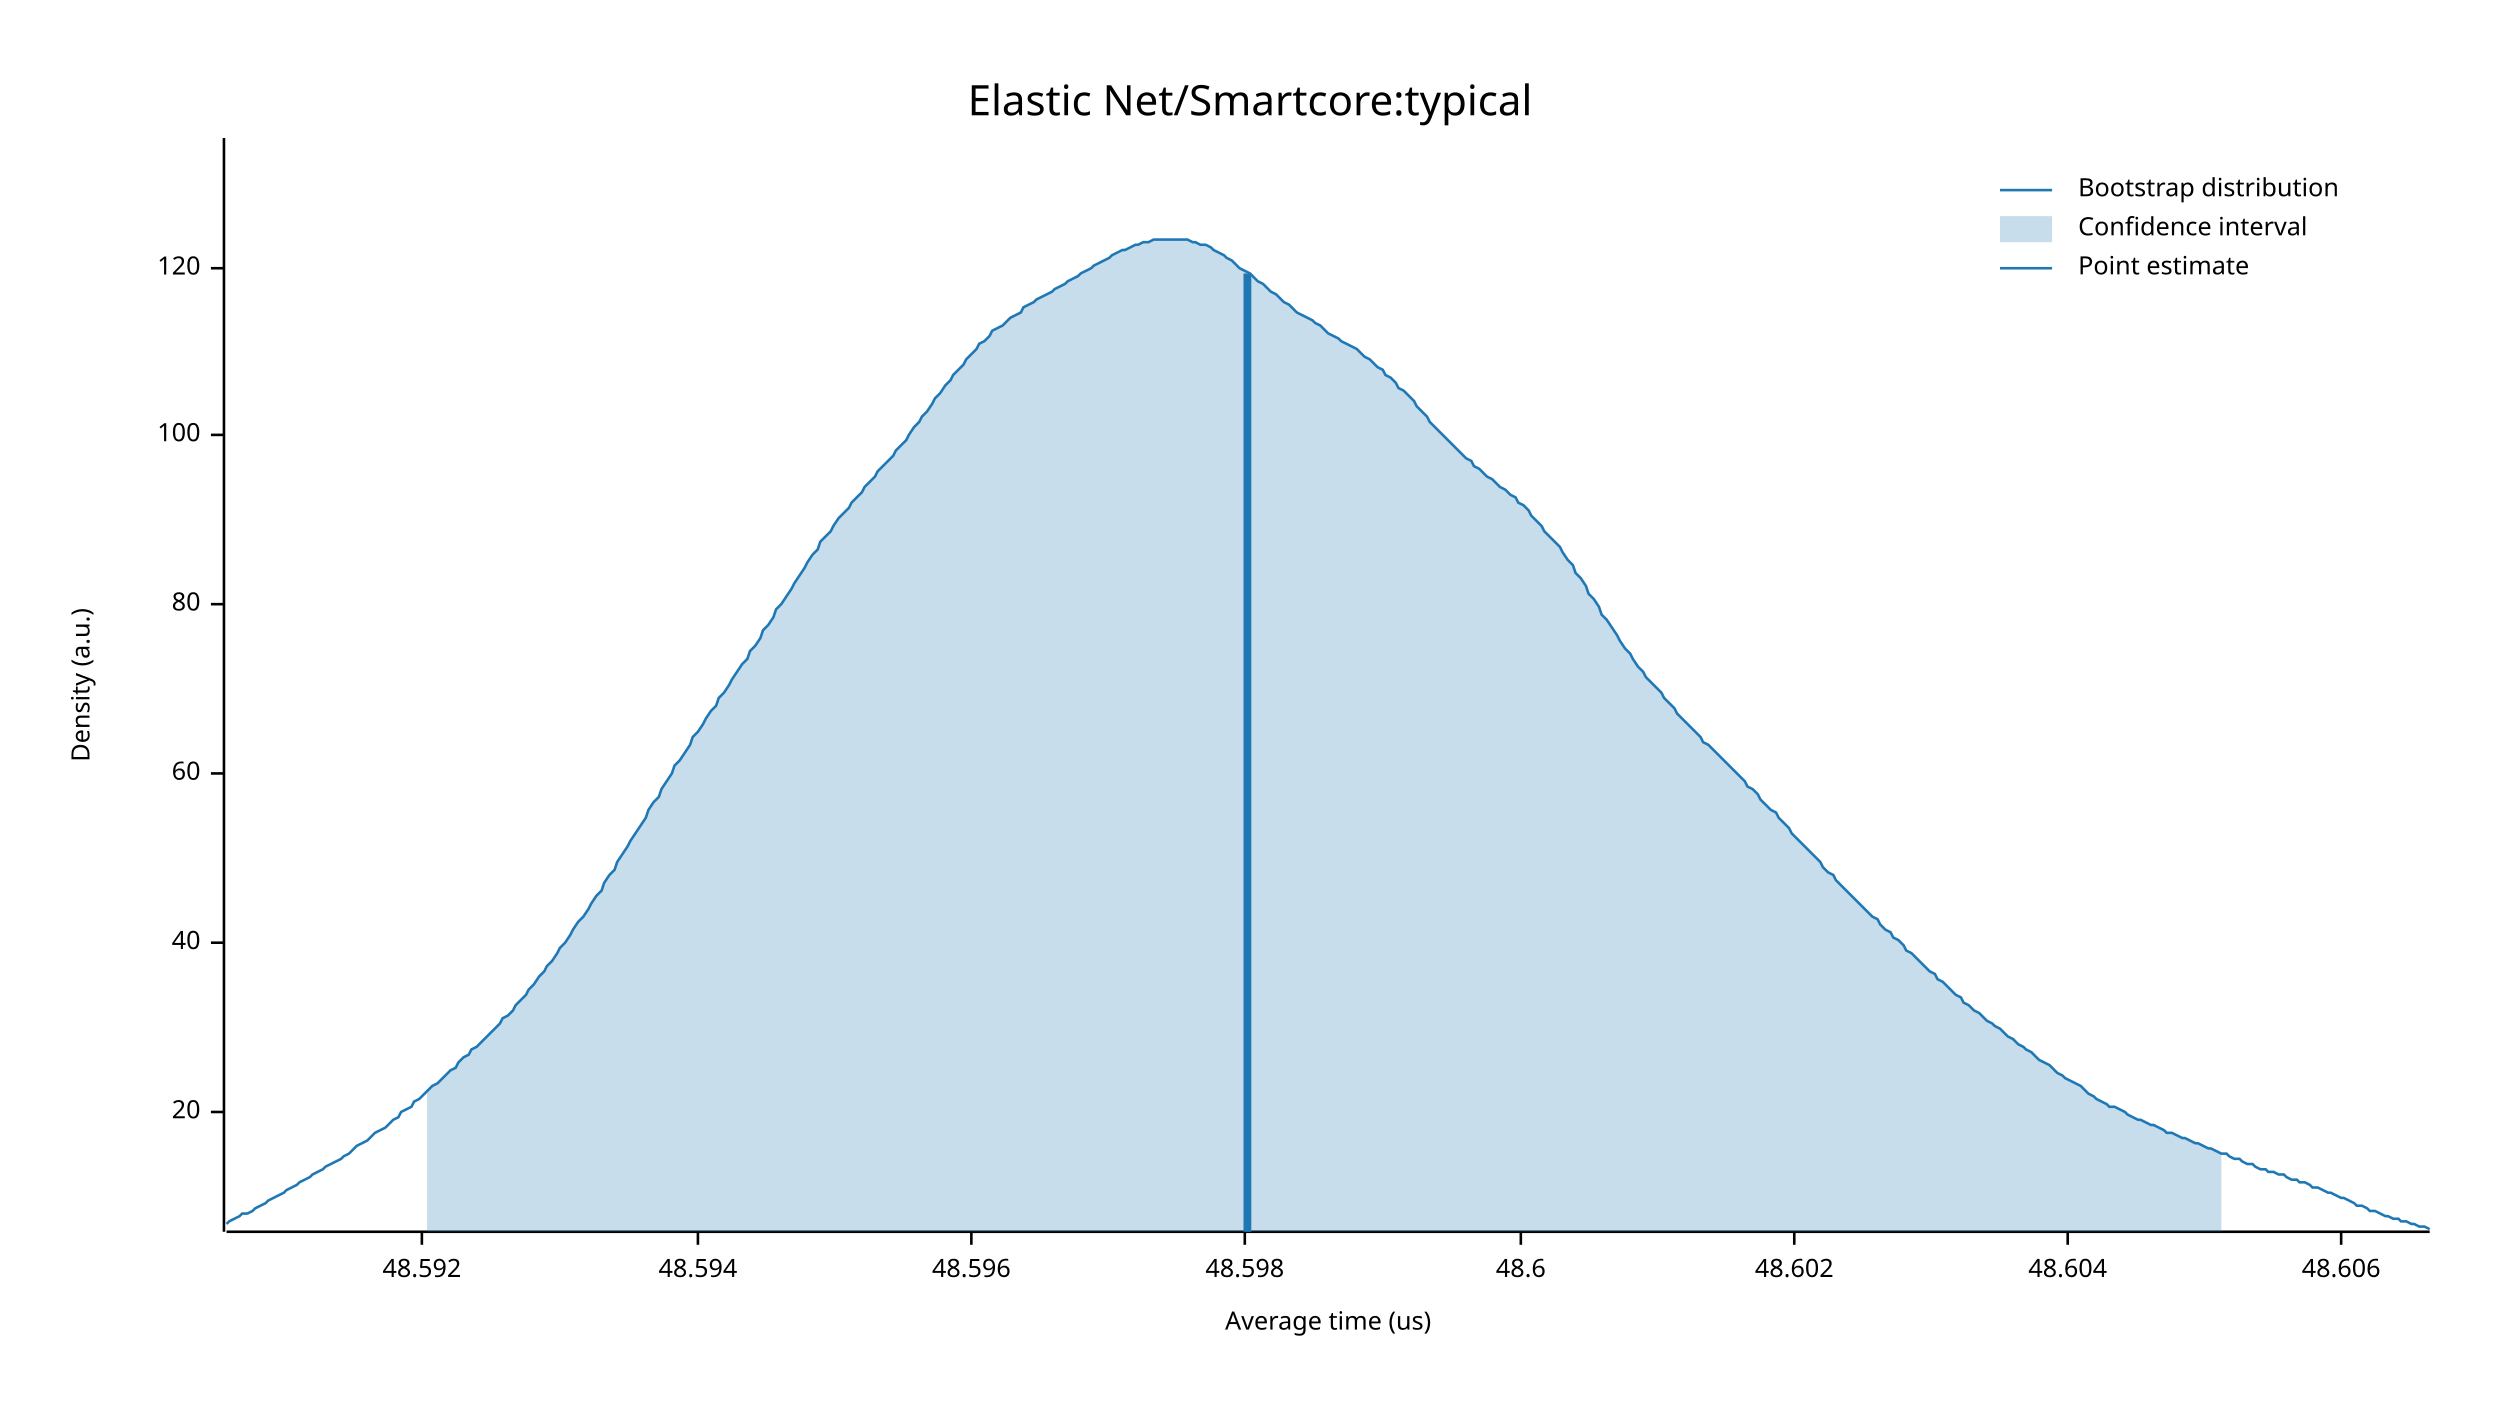
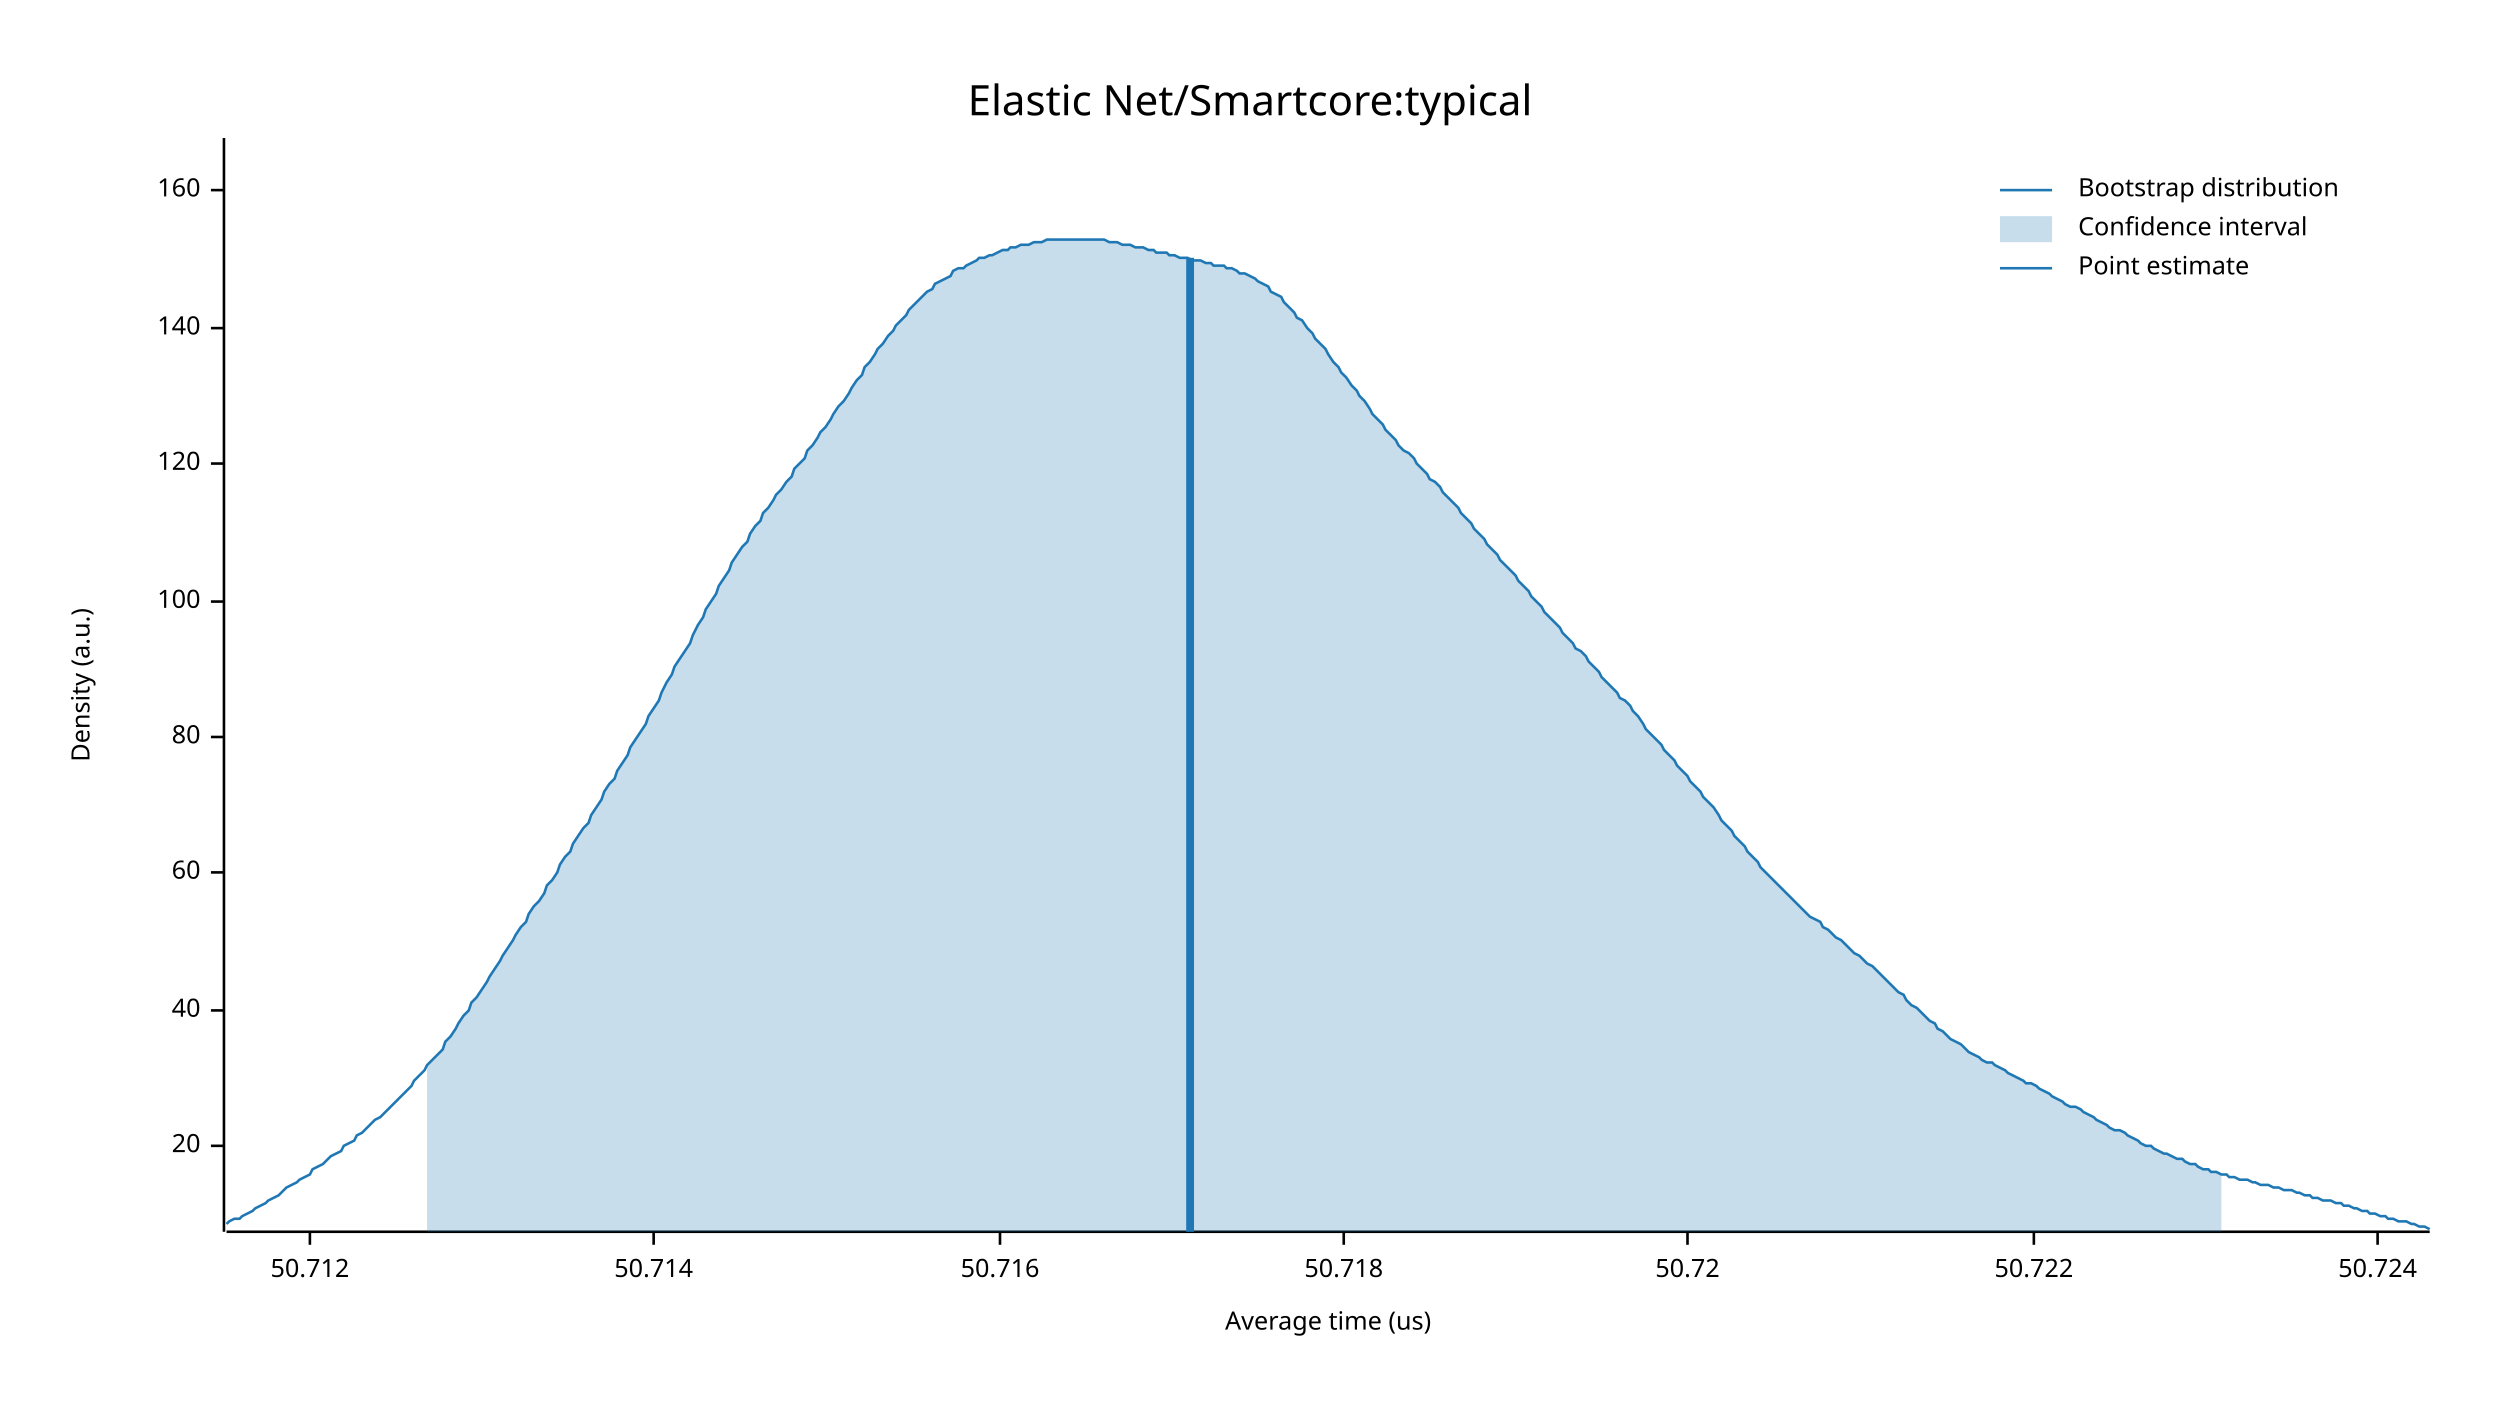
<svg xmlns="http://www.w3.org/2000/svg" width="960" height="540" viewBox="0 0 960 540">
  <text x="480" y="32" dy="0.76em" text-anchor="middle" font-family="sans-serif" font-size="16.129" opacity="1" fill="#000000">
Elastic Net/Smartcore:typical
</text>
  <text x="27" y="263" dy="0.76em" text-anchor="middle" font-family="sans-serif" font-size="9.677" opacity="1" fill="#000000" transform="rotate(270, 27, 263)">
Density (a.u.)
</text>
  <text x="510" y="513" dy="-0.5ex" text-anchor="middle" font-family="sans-serif" font-size="9.677" opacity="1" fill="#000000">
Average time (us)
</text>
  <polyline fill="none" opacity="1" stroke="#000000" stroke-width="1" points="86,53 86,473 " />
-   <text x="77" y="427" dy="0.5ex" text-anchor="end" font-family="sans-serif" font-size="9.677" opacity="1" fill="#000000">
+   <text x="77" y="440" dy="0.5ex" text-anchor="end" font-family="sans-serif" font-size="9.677" opacity="1" fill="#000000">
20
</text>
-   <polyline fill="none" opacity="1" stroke="#000000" stroke-width="1" points="81,427 86,427 " />
-   <text x="77" y="362" dy="0.5ex" text-anchor="end" font-family="sans-serif" font-size="9.677" opacity="1" fill="#000000">
+   <polyline fill="none" opacity="1" stroke="#000000" stroke-width="1" points="81,440 86,440 " />
+   <text x="77" y="388" dy="0.5ex" text-anchor="end" font-family="sans-serif" font-size="9.677" opacity="1" fill="#000000">
40
</text>
-   <polyline fill="none" opacity="1" stroke="#000000" stroke-width="1" points="81,362 86,362 " />
-   <text x="77" y="297" dy="0.5ex" text-anchor="end" font-family="sans-serif" font-size="9.677" opacity="1" fill="#000000">
+   <polyline fill="none" opacity="1" stroke="#000000" stroke-width="1" points="81,388 86,388 " />
+   <text x="77" y="335" dy="0.5ex" text-anchor="end" font-family="sans-serif" font-size="9.677" opacity="1" fill="#000000">
60
</text>
-   <polyline fill="none" opacity="1" stroke="#000000" stroke-width="1" points="81,297 86,297 " />
-   <text x="77" y="232" dy="0.5ex" text-anchor="end" font-family="sans-serif" font-size="9.677" opacity="1" fill="#000000">
+   <polyline fill="none" opacity="1" stroke="#000000" stroke-width="1" points="81,335 86,335 " />
+   <text x="77" y="283" dy="0.5ex" text-anchor="end" font-family="sans-serif" font-size="9.677" opacity="1" fill="#000000">
80
</text>
-   <polyline fill="none" opacity="1" stroke="#000000" stroke-width="1" points="81,232 86,232 " />
-   <text x="77" y="167" dy="0.5ex" text-anchor="end" font-family="sans-serif" font-size="9.677" opacity="1" fill="#000000">
+   <polyline fill="none" opacity="1" stroke="#000000" stroke-width="1" points="81,283 86,283 " />
+   <text x="77" y="231" dy="0.5ex" text-anchor="end" font-family="sans-serif" font-size="9.677" opacity="1" fill="#000000">
100
</text>
-   <polyline fill="none" opacity="1" stroke="#000000" stroke-width="1" points="81,167 86,167 " />
-   <text x="77" y="103" dy="0.5ex" text-anchor="end" font-family="sans-serif" font-size="9.677" opacity="1" fill="#000000">
+   <polyline fill="none" opacity="1" stroke="#000000" stroke-width="1" points="81,231 86,231 " />
+   <text x="77" y="178" dy="0.5ex" text-anchor="end" font-family="sans-serif" font-size="9.677" opacity="1" fill="#000000">
120
</text>
-   <polyline fill="none" opacity="1" stroke="#000000" stroke-width="1" points="81,103 86,103 " />
+   <polyline fill="none" opacity="1" stroke="#000000" stroke-width="1" points="81,178 86,178 " />
+   <text x="77" y="126" dy="0.5ex" text-anchor="end" font-family="sans-serif" font-size="9.677" opacity="1" fill="#000000">
+ 140
+ </text>
+   <polyline fill="none" opacity="1" stroke="#000000" stroke-width="1" points="81,126 86,126 " />
+   <text x="77" y="73" dy="0.5ex" text-anchor="end" font-family="sans-serif" font-size="9.677" opacity="1" fill="#000000">
+ 160
+ </text>
+   <polyline fill="none" opacity="1" stroke="#000000" stroke-width="1" points="81,73 86,73 " />
  <polyline fill="none" opacity="1" stroke="#000000" stroke-width="1" points="87,473 933,473 " />
-   <text x="162" y="483" dy="0.76em" text-anchor="middle" font-family="sans-serif" font-size="9.677" opacity="1" fill="#000000">
- 48.592
+   <text x="119" y="483" dy="0.76em" text-anchor="middle" font-family="sans-serif" font-size="9.677" opacity="1" fill="#000000">
+ 50.712
</text>
-   <polyline fill="none" opacity="1" stroke="#000000" stroke-width="1" points="162,473 162,478 " />
-   <text x="268" y="483" dy="0.76em" text-anchor="middle" font-family="sans-serif" font-size="9.677" opacity="1" fill="#000000">
- 48.594
+   <polyline fill="none" opacity="1" stroke="#000000" stroke-width="1" points="119,473 119,478 " />
+   <text x="251" y="483" dy="0.76em" text-anchor="middle" font-family="sans-serif" font-size="9.677" opacity="1" fill="#000000">
+ 50.714
</text>
-   <polyline fill="none" opacity="1" stroke="#000000" stroke-width="1" points="268,473 268,478 " />
-   <text x="373" y="483" dy="0.76em" text-anchor="middle" font-family="sans-serif" font-size="9.677" opacity="1" fill="#000000">
- 48.596
+   <polyline fill="none" opacity="1" stroke="#000000" stroke-width="1" points="251,473 251,478 " />
+   <text x="384" y="483" dy="0.76em" text-anchor="middle" font-family="sans-serif" font-size="9.677" opacity="1" fill="#000000">
+ 50.716
</text>
-   <polyline fill="none" opacity="1" stroke="#000000" stroke-width="1" points="373,473 373,478 " />
-   <text x="478" y="483" dy="0.76em" text-anchor="middle" font-family="sans-serif" font-size="9.677" opacity="1" fill="#000000">
- 48.598
+   <polyline fill="none" opacity="1" stroke="#000000" stroke-width="1" points="384,473 384,478 " />
+   <text x="516" y="483" dy="0.76em" text-anchor="middle" font-family="sans-serif" font-size="9.677" opacity="1" fill="#000000">
+ 50.718
</text>
-   <polyline fill="none" opacity="1" stroke="#000000" stroke-width="1" points="478,473 478,478 " />
-   <text x="584" y="483" dy="0.76em" text-anchor="middle" font-family="sans-serif" font-size="9.677" opacity="1" fill="#000000">
- 48.6
+   <polyline fill="none" opacity="1" stroke="#000000" stroke-width="1" points="516,473 516,478 " />
+   <text x="648" y="483" dy="0.76em" text-anchor="middle" font-family="sans-serif" font-size="9.677" opacity="1" fill="#000000">
+ 50.72
</text>
-   <polyline fill="none" opacity="1" stroke="#000000" stroke-width="1" points="584,473 584,478 " />
-   <text x="689" y="483" dy="0.76em" text-anchor="middle" font-family="sans-serif" font-size="9.677" opacity="1" fill="#000000">
- 48.602
+   <polyline fill="none" opacity="1" stroke="#000000" stroke-width="1" points="648,473 648,478 " />
+   <text x="781" y="483" dy="0.76em" text-anchor="middle" font-family="sans-serif" font-size="9.677" opacity="1" fill="#000000">
+ 50.722
</text>
-   <polyline fill="none" opacity="1" stroke="#000000" stroke-width="1" points="689,473 689,478 " />
-   <text x="794" y="483" dy="0.76em" text-anchor="middle" font-family="sans-serif" font-size="9.677" opacity="1" fill="#000000">
- 48.604
+   <polyline fill="none" opacity="1" stroke="#000000" stroke-width="1" points="781,473 781,478 " />
+   <text x="913" y="483" dy="0.76em" text-anchor="middle" font-family="sans-serif" font-size="9.677" opacity="1" fill="#000000">
+ 50.724
</text>
-   <polyline fill="none" opacity="1" stroke="#000000" stroke-width="1" points="794,473 794,478 " />
-   <text x="899" y="483" dy="0.76em" text-anchor="middle" font-family="sans-serif" font-size="9.677" opacity="1" fill="#000000">
- 48.606
- </text>
-   <polyline fill="none" opacity="1" stroke="#000000" stroke-width="1" points="899,473 899,478 " />
-   <polyline fill="none" opacity="1" stroke="#1F78B4" stroke-width="1" points="87,470 88,469 90,468 92,467 93,466 95,466 97,465 98,464 100,463 102,462 103,461 105,460 107,459 109,458 110,457 112,456 114,455 115,454 117,453 119,452 120,451 122,450 124,449 125,448 127,447 129,446 131,445 132,444 134,443 136,441 137,440 139,439 141,438 142,437 144,435 146,434 148,433 149,432 151,430 153,429 154,427 156,426 158,425 159,423 161,422 163,420 164,419 166,417 168,416 170,414 171,413 173,411 175,410 176,408 178,406 180,405 181,403 183,402 185,400 187,398 188,397 190,395 192,393 193,391 195,390 197,388 198,386 200,384 202,382 203,380 205,378 207,375 209,373 210,371 212,369 214,366 215,364 217,362 219,359 220,357 222,354 224,352 226,349 227,347 229,344 231,342 232,339 234,336 236,334 237,331 239,328 241,325 242,323 244,320 246,317 248,314 249,311 251,308 253,306 254,303 256,300 258,297 259,294 261,292 263,289 265,286 266,283 268,281 270,278 271,276 273,273 275,271 276,268 278,266 280,263 281,261 283,258 285,255 287,253 288,250 290,248 292,245 293,242 295,240 297,237 298,234 300,232 302,229 304,226 305,224 307,221 309,218 310,216 312,213 314,211 315,208 317,206 319,204 320,202 322,199 324,197 326,195 327,193 329,191 331,189 332,187 334,185 336,183 337,181 339,179 341,177 343,175 344,173 346,171 348,169 349,167 351,164 353,162 354,160 356,158 358,155 359,153 361,151 363,148 365,146 366,144 368,142 370,140 371,138 373,136 375,134 376,132 378,131 380,129 381,127 383,126 385,125 387,123 388,122 390,121 392,120 393,118 395,117 397,116 398,115 400,114 402,113 404,112 405,111 407,110 409,109 410,108 412,107 414,106 415,105 417,104 419,103 420,102 422,101 424,100 426,99 427,98 429,97 431,96 432,96 434,95 436,94 437,94 439,93 441,93 443,92 444,92 446,92 448,92 449,92 451,92 453,92 454,92 456,92 458,93 459,93 461,94 463,94 465,95 466,96 468,97 470,98 471,99 473,100 475,102 476,103 478,104 480,105 482,107 483,108 485,109 487,111 488,112 490,113 492,115 493,116 495,117 497,119 498,120 500,121 502,122 504,123 505,124 507,125 509,127 510,128 512,129 514,130 515,131 517,132 519,133 521,134 522,135 524,137 526,138 527,139 529,141 531,142 532,144 534,145 536,147 537,149 539,150 541,152 543,154 544,156 546,158 548,160 549,162 551,164 553,166 554,167 556,169 558,171 560,173 561,174 563,176 565,177 566,179 568,180 570,182 571,183 573,184 575,186 576,187 578,188 580,190 582,191 583,193 585,194 587,196 588,198 590,200 592,202 593,204 595,206 597,208 599,210 600,212 602,215 604,217 605,220 607,222 609,225 610,228 612,230 614,233 615,236 617,238 619,241 621,244 622,246 624,249 626,251 627,253 629,256 631,258 632,260 634,262 636,264 638,266 639,268 641,270 643,272 644,274 646,276 648,278 649,279 651,281 653,283 654,285 656,286 658,288 660,290 661,291 663,293 665,295 666,296 668,298 670,300 671,302 673,303 675,305 676,307 678,309 680,311 682,312 683,314 685,316 687,318 688,320 690,322 692,324 693,325 695,327 697,329 699,331 700,333 702,335 704,336 705,338 707,340 709,342 710,343 712,345 714,347 715,348 717,350 719,352 721,353 722,355 724,357 726,358 727,360 729,361 731,363 732,365 734,366 736,368 738,370 739,371 741,373 743,374 744,376 746,377 748,379 749,380 751,382 753,383 754,385 756,386 758,388 760,389 761,390 763,392 765,393 766,394 768,395 770,397 771,398 773,399 775,401 777,402 778,403 780,404 782,406 783,407 785,408 787,409 788,410 790,412 792,413 793,414 795,415 797,416 799,417 800,418 802,420 804,421 805,422 807,423 809,424 810,425 812,425 814,426 816,427 817,428 819,429 821,430 822,430 824,431 826,432 827,432 829,433 831,434 832,435 834,435 836,436 838,437 839,437 841,438 843,439 844,439 846,440 848,441 849,441 851,442 853,443 855,443 856,444 858,445 860,445 861,446 863,447 865,447 866,448 868,449 870,449 871,450 873,450 875,451 877,451 878,452 880,453 882,453 883,454 885,454 887,455 888,456 890,456 892,457 894,458 895,458 897,459 899,460 900,460 902,461 904,462 905,463 907,463 909,464 910,465 912,465 914,466 916,467 917,467 919,468 921,468 922,469 924,469 926,470 927,470 929,471 931,471 933,472 " />
-   <polygon opacity="0.25" fill="#1F78B4" points="164,419 166,417 168,416 170,414 171,413 173,411 175,410 176,408 178,406 180,405 181,403 183,402 185,400 187,398 188,397 190,395 192,393 193,391 195,390 197,388 198,386 200,384 202,382 203,380 205,378 207,375 209,373 210,371 212,369 214,366 215,364 217,362 219,359 220,357 222,354 224,352 226,349 227,347 229,344 231,342 232,339 234,336 236,334 237,331 239,328 241,325 242,323 244,320 246,317 248,314 249,311 251,308 253,306 254,303 256,300 258,297 259,294 261,292 263,289 265,286 266,283 268,281 270,278 271,276 273,273 275,271 276,268 278,266 280,263 281,261 283,258 285,255 287,253 288,250 290,248 292,245 293,242 295,240 297,237 298,234 300,232 302,229 304,226 305,224 307,221 309,218 310,216 312,213 314,211 315,208 317,206 319,204 320,202 322,199 324,197 326,195 327,193 329,191 331,189 332,187 334,185 336,183 337,181 339,179 341,177 343,175 344,173 346,171 348,169 349,167 351,164 353,162 354,160 356,158 358,155 359,153 361,151 363,148 365,146 366,144 368,142 370,140 371,138 373,136 375,134 376,132 378,131 380,129 381,127 383,126 385,125 387,123 388,122 390,121 392,120 393,118 395,117 397,116 398,115 400,114 402,113 404,112 405,111 407,110 409,109 410,108 412,107 414,106 415,105 417,104 419,103 420,102 422,101 424,100 426,99 427,98 429,97 431,96 432,96 434,95 436,94 437,94 439,93 441,93 443,92 444,92 446,92 448,92 449,92 451,92 453,92 454,92 456,92 458,93 459,93 461,94 463,94 465,95 466,96 468,97 470,98 471,99 473,100 475,102 476,103 478,104 480,105 482,107 483,108 485,109 487,111 488,112 490,113 492,115 493,116 495,117 497,119 498,120 500,121 502,122 504,123 505,124 507,125 509,127 510,128 512,129 514,130 515,131 517,132 519,133 521,134 522,135 524,137 526,138 527,139 529,141 531,142 532,144 534,145 536,147 537,149 539,150 541,152 543,154 544,156 546,158 548,160 549,162 551,164 553,166 554,167 556,169 558,171 560,173 561,174 563,176 565,177 566,179 568,180 570,182 571,183 573,184 575,186 576,187 578,188 580,190 582,191 583,193 585,194 587,196 588,198 590,200 592,202 593,204 595,206 597,208 599,210 600,212 602,215 604,217 605,220 607,222 609,225 610,228 612,230 614,233 615,236 617,238 619,241 621,244 622,246 624,249 626,251 627,253 629,256 631,258 632,260 634,262 636,264 638,266 639,268 641,270 643,272 644,274 646,276 648,278 649,279 651,281 653,283 654,285 656,286 658,288 660,290 661,291 663,293 665,295 666,296 668,298 670,300 671,302 673,303 675,305 676,307 678,309 680,311 682,312 683,314 685,316 687,318 688,320 690,322 692,324 693,325 695,327 697,329 699,331 700,333 702,335 704,336 705,338 707,340 709,342 710,343 712,345 714,347 715,348 717,350 719,352 721,353 722,355 724,357 726,358 727,360 729,361 731,363 732,365 734,366 736,368 738,370 739,371 741,373 743,374 744,376 746,377 748,379 749,380 751,382 753,383 754,385 756,386 758,388 760,389 761,390 763,392 765,393 766,394 768,395 770,397 771,398 773,399 775,401 777,402 778,403 780,404 782,406 783,407 785,408 787,409 788,410 790,412 792,413 793,414 795,415 797,416 799,417 800,418 802,420 804,421 805,422 807,423 809,424 810,425 812,425 814,426 816,427 817,428 819,429 821,430 822,430 824,431 826,432 827,432 829,433 831,434 832,435 834,435 836,436 838,437 839,437 841,438 843,439 844,439 846,440 848,441 849,441 851,442 853,443 853,473 164,473 " />
-   <polyline fill="none" opacity="1" stroke="#1F78B4" stroke-width="3" points="479,473 479,105 " />
+   <polyline fill="none" opacity="1" stroke="#000000" stroke-width="1" points="913,473 913,478 " />
+   <polyline fill="none" opacity="1" stroke="#1F78B4" stroke-width="1" points="87,470 88,469 90,468 92,468 93,467 95,466 97,465 98,464 100,463 102,462 103,461 105,460 107,459 109,457 110,456 112,455 114,454 115,453 117,452 119,451 120,449 122,448 124,447 125,446 127,444 129,443 131,442 132,440 134,439 136,438 137,436 139,435 141,433 142,432 144,430 146,429 148,427 149,426 151,424 153,422 154,421 156,419 158,417 159,415 161,413 163,411 164,409 166,407 168,405 170,403 171,400 173,398 175,395 176,393 178,390 180,388 181,385 183,383 185,380 187,377 188,375 190,372 192,369 193,367 195,364 197,361 198,359 200,356 202,354 203,351 205,348 207,346 209,343 210,340 212,338 214,335 215,332 217,329 219,327 220,324 222,321 224,318 226,316 227,313 229,310 231,307 232,304 234,301 236,299 237,296 239,293 241,290 242,287 244,284 246,281 248,278 249,275 251,272 253,269 254,266 256,262 258,259 259,256 261,253 263,250 265,247 266,244 268,240 270,237 271,234 273,231 275,228 276,225 278,222 280,219 281,216 283,213 285,210 287,208 288,205 290,202 292,200 293,197 295,195 297,192 298,190 300,188 302,185 304,183 305,180 307,178 309,176 310,173 312,171 314,168 315,166 317,164 319,161 320,159 322,156 324,154 326,151 327,149 329,146 331,144 332,141 334,139 336,136 337,134 339,132 341,129 343,127 344,125 346,123 348,121 349,119 351,117 353,115 354,114 356,112 358,111 359,109 361,108 363,107 365,106 366,104 368,103 370,103 371,102 373,101 375,100 376,99 378,99 380,98 381,98 383,97 385,96 387,96 388,95 390,95 392,94 393,94 395,94 397,93 398,93 400,93 402,92 404,92 405,92 407,92 409,92 410,92 412,92 414,92 415,92 417,92 419,92 420,92 422,92 424,92 426,93 427,93 429,93 431,94 432,94 434,94 436,95 437,95 439,95 441,96 443,96 444,97 446,97 448,97 449,98 451,98 453,99 454,99 456,99 458,100 459,100 461,100 463,101 465,101 466,102 468,102 470,102 471,103 473,103 475,104 476,105 478,105 480,106 482,107 483,108 485,109 487,110 488,112 490,113 492,114 493,116 495,118 497,120 498,122 500,123 502,126 504,128 505,130 507,132 509,134 510,136 512,139 514,141 515,143 517,145 519,148 521,150 522,152 524,154 526,157 527,159 529,161 531,163 532,165 534,167 536,169 537,171 539,173 541,174 543,176 544,178 546,180 548,182 549,184 551,185 553,187 554,189 556,191 558,193 560,195 561,197 563,199 565,201 566,203 568,205 570,207 571,209 573,211 575,213 576,215 578,217 580,219 582,221 583,223 585,225 587,227 588,229 590,231 592,233 593,235 595,237 597,239 599,241 600,243 602,245 604,247 605,249 607,250 609,252 610,254 612,256 614,258 615,260 617,262 619,264 621,266 622,268 624,269 626,271 627,273 629,275 631,278 632,280 634,282 636,284 638,286 639,288 641,290 643,292 644,294 646,296 648,298 649,300 651,302 653,304 654,306 656,308 658,310 660,313 661,315 663,317 665,319 666,321 668,323 670,325 671,327 673,329 675,331 676,333 678,335 680,337 682,339 683,340 685,342 687,344 688,345 690,347 692,349 693,350 695,352 697,353 699,354 700,356 702,357 704,359 705,360 707,361 709,363 710,364 712,366 714,367 715,368 717,370 719,371 721,373 722,374 724,376 726,378 727,379 729,381 731,382 732,384 734,386 736,387 738,389 739,390 741,392 743,393 744,395 746,396 748,398 749,399 751,400 753,401 754,402 756,404 758,405 760,406 761,407 763,408 765,408 766,409 768,410 770,411 771,412 773,413 775,414 777,415 778,416 780,416 782,417 783,418 785,419 787,420 788,421 790,422 792,423 793,424 795,425 797,425 799,426 800,427 802,428 804,429 805,430 807,431 809,432 810,433 812,434 814,434 816,435 817,436 819,437 821,438 822,439 824,440 826,440 827,441 829,442 831,443 832,443 834,444 836,445 838,445 839,446 841,447 843,447 844,448 846,449 848,449 849,450 851,450 853,451 855,451 856,452 858,452 860,453 861,453 863,453 865,454 866,454 868,455 870,455 871,455 873,456 875,456 877,457 878,457 880,457 882,458 883,458 885,459 887,459 888,460 890,460 892,461 894,461 895,461 897,462 899,462 900,463 902,463 904,464 905,464 907,465 909,465 910,466 912,466 914,467 916,467 917,468 919,468 921,469 922,469 924,469 926,470 927,470 929,471 931,471 933,472 " />
+   <polygon opacity="0.25" fill="#1F78B4" points="164,409 166,407 168,405 170,403 171,400 173,398 175,395 176,393 178,390 180,388 181,385 183,383 185,380 187,377 188,375 190,372 192,369 193,367 195,364 197,361 198,359 200,356 202,354 203,351 205,348 207,346 209,343 210,340 212,338 214,335 215,332 217,329 219,327 220,324 222,321 224,318 226,316 227,313 229,310 231,307 232,304 234,301 236,299 237,296 239,293 241,290 242,287 244,284 246,281 248,278 249,275 251,272 253,269 254,266 256,262 258,259 259,256 261,253 263,250 265,247 266,244 268,240 270,237 271,234 273,231 275,228 276,225 278,222 280,219 281,216 283,213 285,210 287,208 288,205 290,202 292,200 293,197 295,195 297,192 298,190 300,188 302,185 304,183 305,180 307,178 309,176 310,173 312,171 314,168 315,166 317,164 319,161 320,159 322,156 324,154 326,151 327,149 329,146 331,144 332,141 334,139 336,136 337,134 339,132 341,129 343,127 344,125 346,123 348,121 349,119 351,117 353,115 354,114 356,112 358,111 359,109 361,108 363,107 365,106 366,104 368,103 370,103 371,102 373,101 375,100 376,99 378,99 380,98 381,98 383,97 385,96 387,96 388,95 390,95 392,94 393,94 395,94 397,93 398,93 400,93 402,92 404,92 405,92 407,92 409,92 410,92 412,92 414,92 415,92 417,92 419,92 420,92 422,92 424,92 426,93 427,93 429,93 431,94 432,94 434,94 436,95 437,95 439,95 441,96 443,96 444,97 446,97 448,97 449,98 451,98 453,99 454,99 456,99 458,100 459,100 461,100 463,101 465,101 466,102 468,102 470,102 471,103 473,103 475,104 476,105 478,105 480,106 482,107 483,108 485,109 487,110 488,112 490,113 492,114 493,116 495,118 497,120 498,122 500,123 502,126 504,128 505,130 507,132 509,134 510,136 512,139 514,141 515,143 517,145 519,148 521,150 522,152 524,154 526,157 527,159 529,161 531,163 532,165 534,167 536,169 537,171 539,173 541,174 543,176 544,178 546,180 548,182 549,184 551,185 553,187 554,189 556,191 558,193 560,195 561,197 563,199 565,201 566,203 568,205 570,207 571,209 573,211 575,213 576,215 578,217 580,219 582,221 583,223 585,225 587,227 588,229 590,231 592,233 593,235 595,237 597,239 599,241 600,243 602,245 604,247 605,249 607,250 609,252 610,254 612,256 614,258 615,260 617,262 619,264 621,266 622,268 624,269 626,271 627,273 629,275 631,278 632,280 634,282 636,284 638,286 639,288 641,290 643,292 644,294 646,296 648,298 649,300 651,302 653,304 654,306 656,308 658,310 660,313 661,315 663,317 665,319 666,321 668,323 670,325 671,327 673,329 675,331 676,333 678,335 680,337 682,339 683,340 685,342 687,344 688,345 690,347 692,349 693,350 695,352 697,353 699,354 700,356 702,357 704,359 705,360 707,361 709,363 710,364 712,366 714,367 715,368 717,370 719,371 721,373 722,374 724,376 726,378 727,379 729,381 731,382 732,384 734,386 736,387 738,389 739,390 741,392 743,393 744,395 746,396 748,398 749,399 751,400 753,401 754,402 756,404 758,405 760,406 761,407 763,408 765,408 766,409 768,410 770,411 771,412 773,413 775,414 777,415 778,416 780,416 782,417 783,418 785,419 787,420 788,421 790,422 792,423 793,424 795,425 797,425 799,426 800,427 802,428 804,429 805,430 807,431 809,432 810,433 812,434 814,434 816,435 817,436 819,437 821,438 822,439 824,440 826,440 827,441 829,442 831,443 832,443 834,444 836,445 838,445 839,446 841,447 843,447 844,448 846,449 848,449 849,450 851,450 853,451 853,473 164,473 " />
+   <polyline fill="none" opacity="1" stroke="#1F78B4" stroke-width="3" points="457,473 457,99 " />
  <text x="798" y="68" dy="0.76em" text-anchor="start" font-family="sans-serif" font-size="9.677" opacity="1" fill="#000000">
Bootstrap distribution
</text>
  <text x="798" y="83" dy="0.76em" text-anchor="start" font-family="sans-serif" font-size="9.677" opacity="1" fill="#000000">
Confidence interval
</text>
  <text x="798" y="98" dy="0.76em" text-anchor="start" font-family="sans-serif" font-size="9.677" opacity="1" fill="#000000">
Point estimate
</text>
  <polyline fill="none" opacity="1" stroke="#1F78B4" stroke-width="1" points="768,73 788,73 " />
  <rect x="768" y="83" width="20" height="10" opacity="0.25" fill="#1F78B4" stroke="none" />
  <polyline fill="none" opacity="1" stroke="#1F78B4" stroke-width="1" points="768,103 788,103 " />
</svg>
